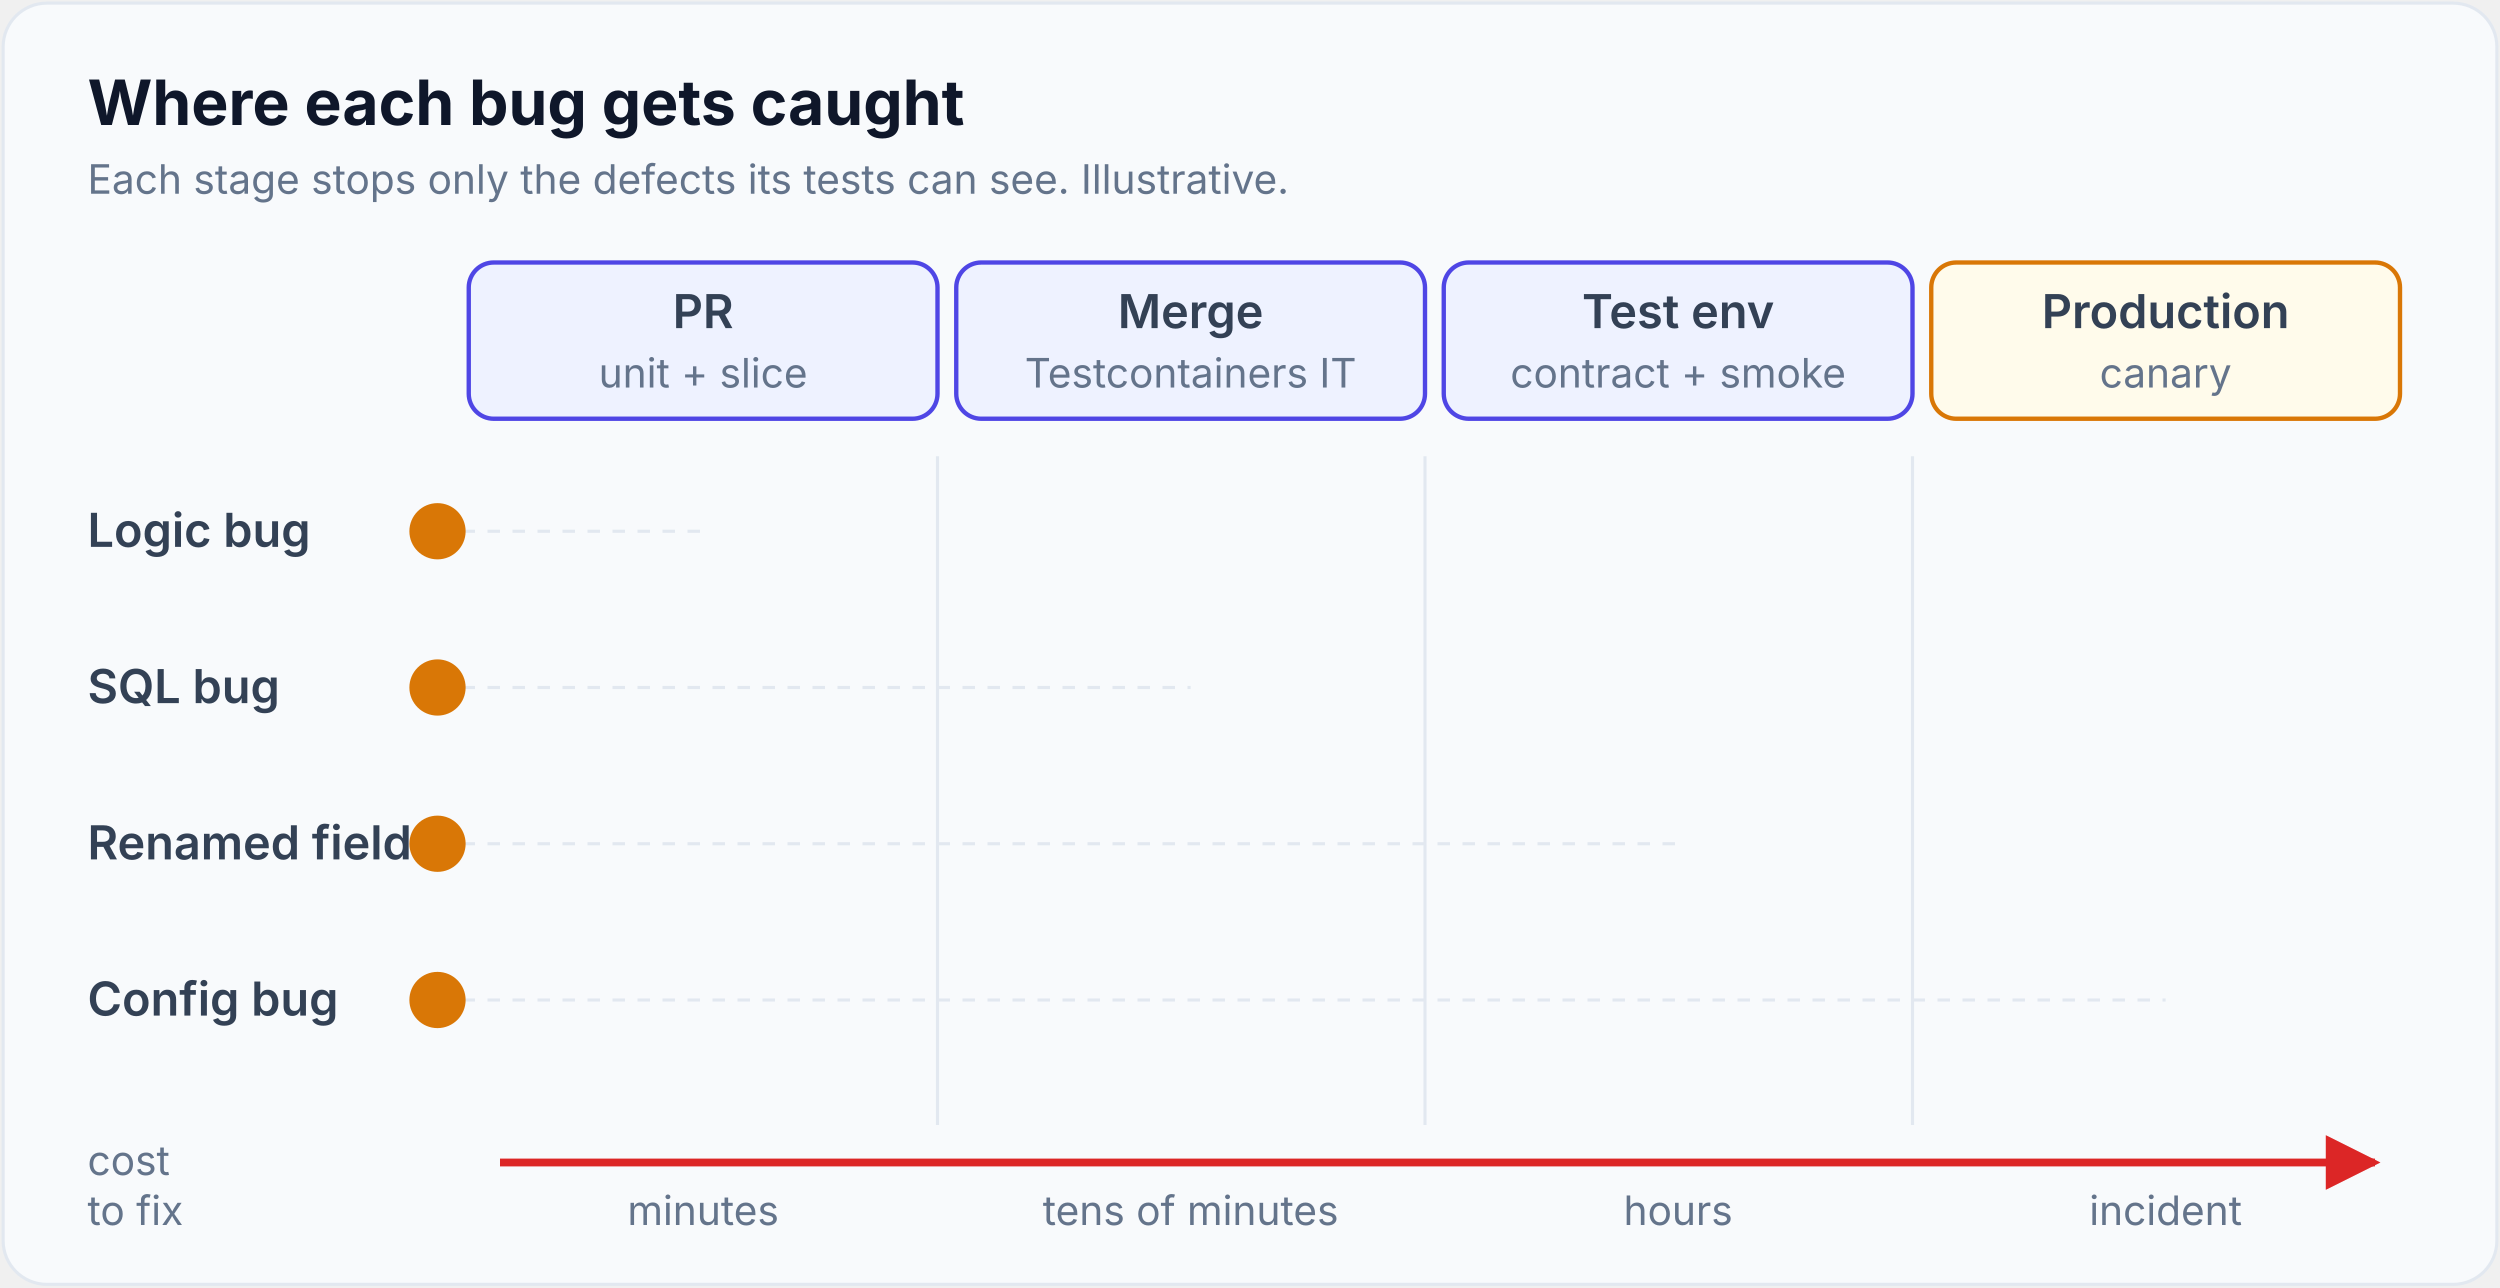
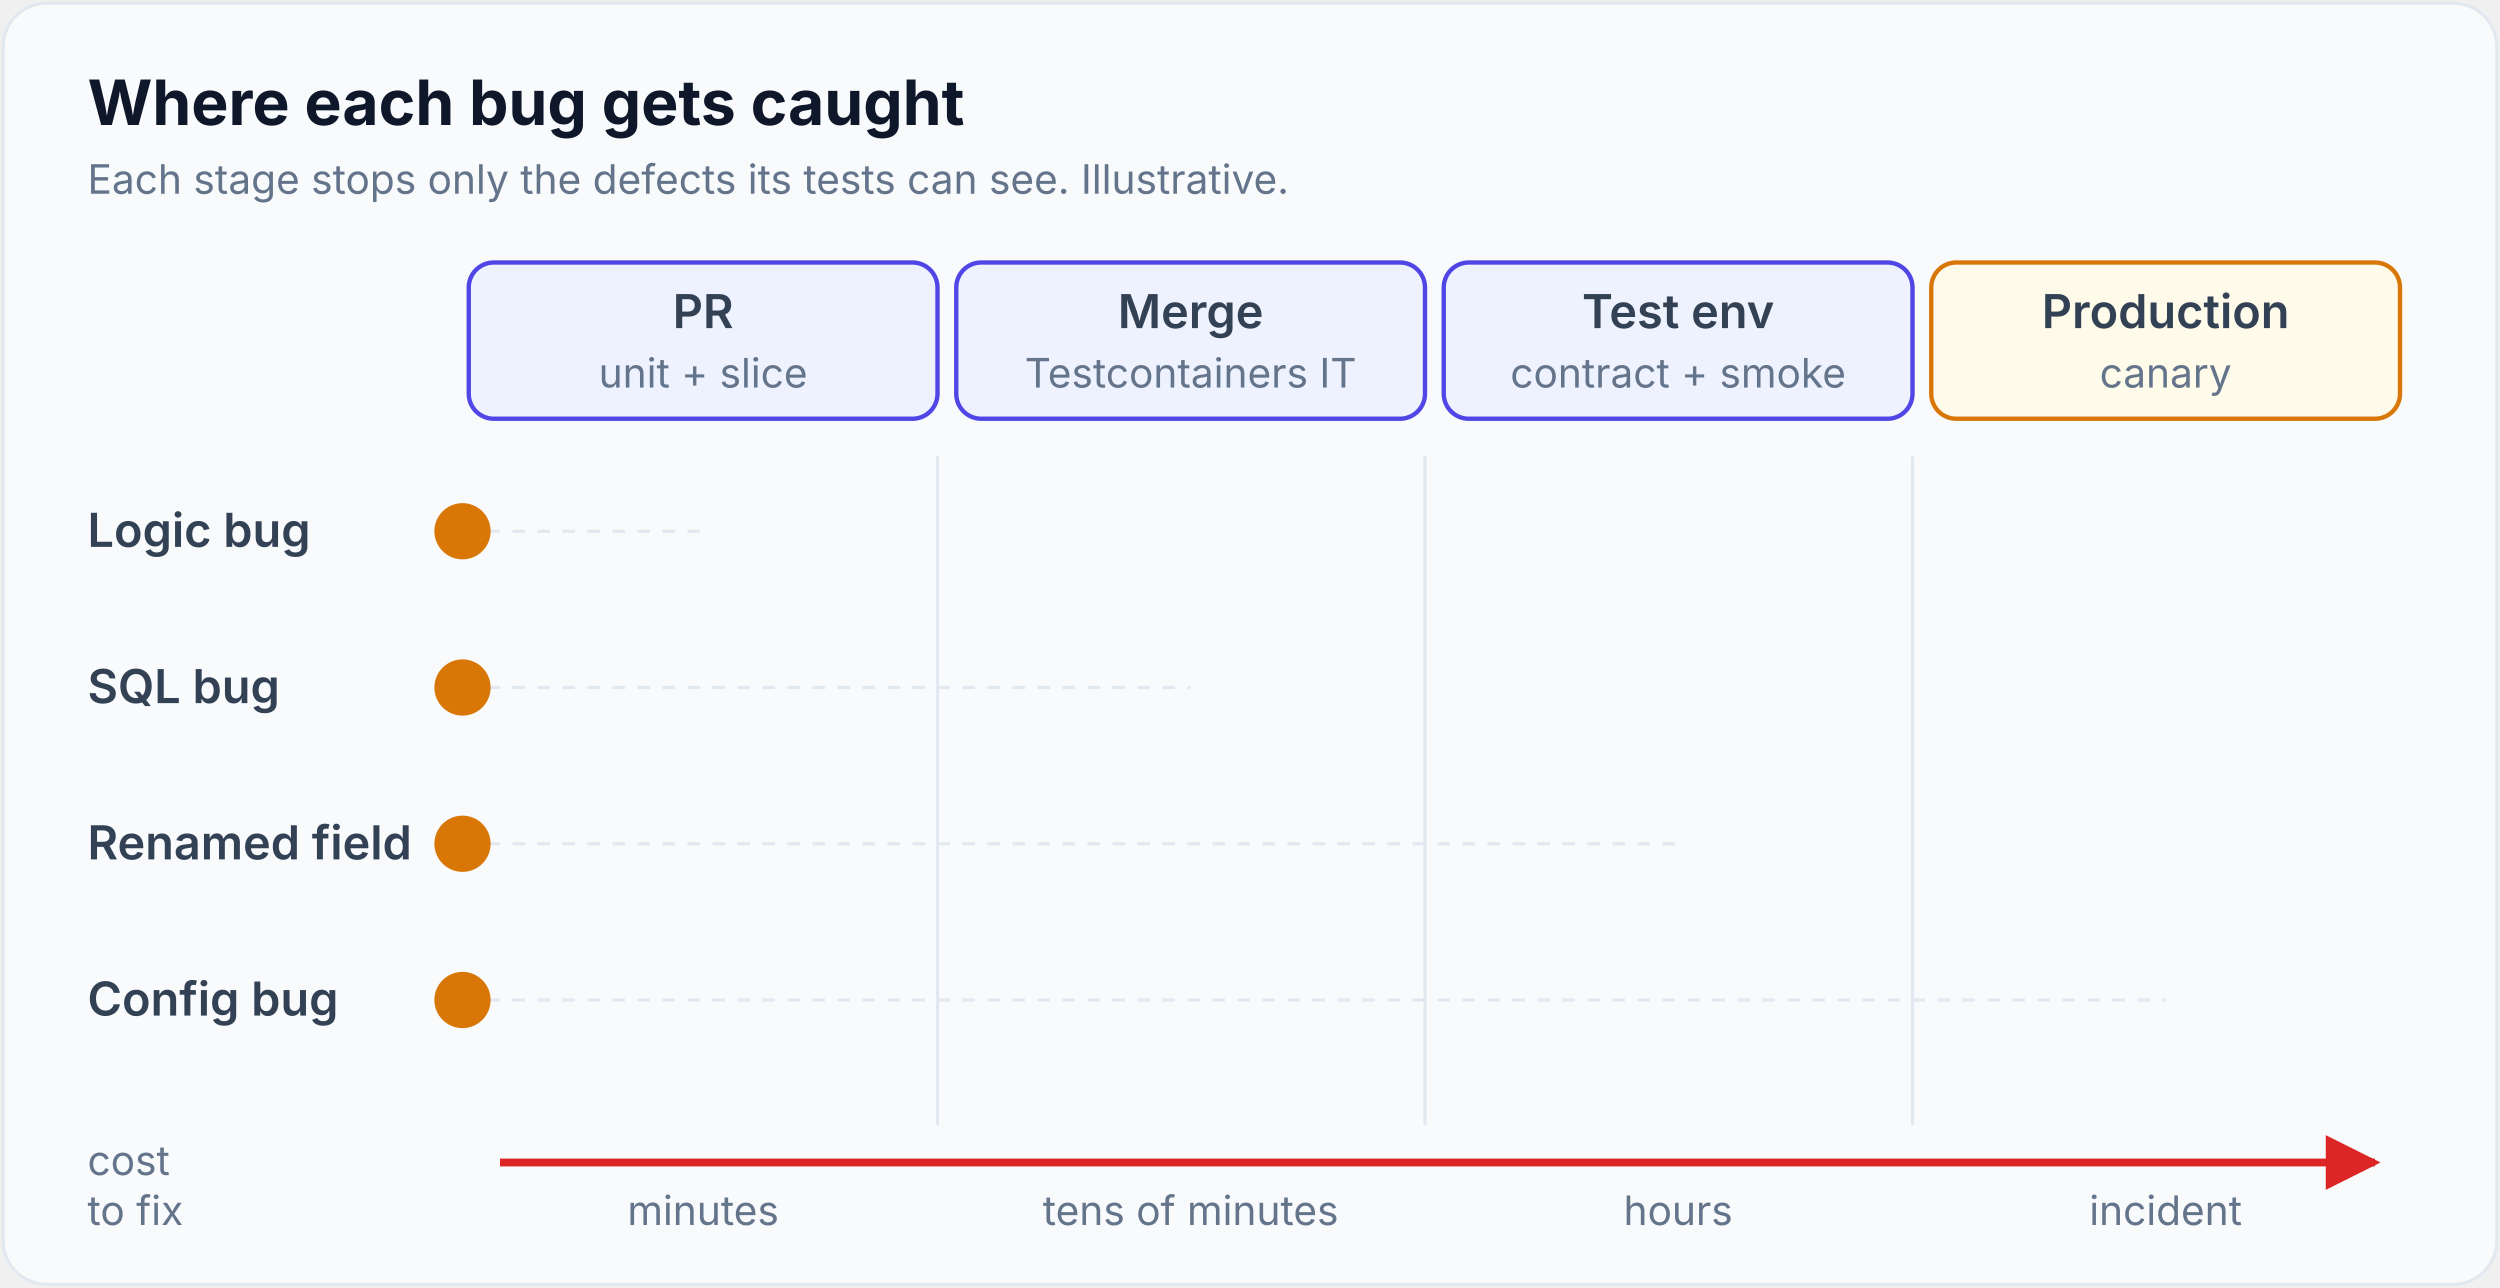
<svg xmlns="http://www.w3.org/2000/svg" viewBox="0 0 800 412" role="img" aria-labelledby="t d" font-family="Figtree, system-ui, -apple-system, 'Segoe UI', sans-serif">
  <style>
    .card{fill:#f8fafc;stroke:#e2e8f0}
    .h{fill:#0f172a;font-size:20px;font-weight:700}
    .h2{fill:#0f172a;font-size:16px;font-weight:700}
    .lbl{fill:#334155;font-size:15px;font-weight:600}
    .tx{fill:#334155;font-size:14px}
    .sm{fill:#334155;font-size:13px}
    .sub{fill:#64748b;font-size:13px}
    .mono{fill:#0f172a;font-size:13px;font-family:ui-monospace,SFMono-Regular,Menlo,Consolas,monospace}
    .box{fill:#ffffff;stroke:#cbd5e1}
    .bm{fill:#f1f5f9;stroke:#cbd5e1}
    .grid{stroke:#e2e8f0;stroke-width:1}
    .pri{fill:#4f46e5}.tea{fill:#0ea5a4}.okf{fill:#16a34a}.badf{fill:#dc2626}.wrnf{fill:#d97706}.mutf{fill:#94a3b8}
    .on{fill:#ffffff;font-size:14px;font-weight:700}
    .on13{fill:#ffffff;font-size:13px;font-weight:700}
    .prit{fill:#4f46e5;font-weight:700}.teat{fill:#0f766e;font-weight:700}.okt{fill:#16a34a;font-weight:700}
    .badt{fill:#dc2626;font-weight:700}.wrnt{fill:#b45309;font-weight:700}
    .ln{stroke:#64748b;stroke-width:2;fill:none}
    .lnp{stroke:#4f46e5;stroke-width:2.5;fill:none}.lnt{stroke:#0ea5a4;stroke-width:2.5;fill:none}
    .lno{stroke:#16a34a;stroke-width:2.5;fill:none}.lnb{stroke:#dc2626;stroke-width:2.5;fill:none}
    .lnw{stroke:#d97706;stroke-width:2.5;fill:none}
    .dash{stroke-dasharray:6 5}
    .ah{fill:#64748b}.ahp{fill:#4f46e5}.aht{fill:#0ea5a4}.aho{fill:#16a34a}.ahb{fill:#dc2626}.ahw{fill:#d97706}
    .bp{fill:#eef2ff;stroke:#4f46e5}.bt{fill:#f0fdfa;stroke:#0ea5a4}.bo{fill:#f0fdf4;stroke:#16a34a}
    .bb{fill:#fef2f2;stroke:#dc2626}.bw{fill:#fffbeb;stroke:#d97706}
    @media (prefers-color-scheme: dark){
      .card{fill:#1f2430;stroke:#334155}
      .h,.h2{fill:#f1f5f9}.lbl,.tx,.sm{fill:#e2e8f0}.sub{fill:#94a3b8}.mono{fill:#e2e8f0}
      .box{fill:#111827;stroke:#475569}.bm{fill:#1e293b;stroke:#475569}.grid{stroke:#334155}
      .pri{fill:#818cf8}.tea{fill:#2dd4bf}.okf{fill:#4ade80}.badf{fill:#f87171}.wrnf{fill:#fbbf24}.mutf{fill:#64748b}
      .on,.on13{fill:#0f172a}
      .prit{fill:#818cf8}.teat{fill:#5eead4}.okt{fill:#4ade80}.badt{fill:#f87171}.wrnt{fill:#fbbf24}
      .ln{stroke:#94a3b8}.lnp{stroke:#818cf8}.lnt{stroke:#2dd4bf}.lno{stroke:#4ade80}.lnb{stroke:#f87171}.lnw{stroke:#fbbf24}
      .ah{fill:#94a3b8}.ahp{fill:#818cf8}.aht{fill:#2dd4bf}.aho{fill:#4ade80}.ahb{fill:#f87171}.ahw{fill:#fbbf24}
      .bp{fill:#1e1b4b;stroke:#818cf8}.bt{fill:#042f2e;stroke:#2dd4bf}.bo{fill:#052e16;stroke:#4ade80}
      .bb{fill:#450a0a;stroke:#f87171}.bw{fill:#451a03;stroke:#fbbf24}
    }

    .k{opacity:0;animation:14s infinite linear}
    .mv{animation:14s infinite ease-in-out}
-     @keyframes mv0{0%,3%{transform:translateX(0)}15%,100%{transform:translateX(85px)}}.mv0{animation-name:mv0}
+     @keyframes mv0{0%,3%{transform:translateX(0)}15%,100%{transform:translateX(77px)}}.mv0{animation-name:mv0}
    @keyframes c0{0%,14.99%{opacity:0}15%,100%{opacity:1}}.c0{animation-name:c0}
-     @keyframes mv1{0%,25%{transform:translateX(0)}37%,100%{transform:translateX(241px)}}.mv1{animation-name:mv1}
+     @keyframes mv1{0%,25%{transform:translateX(0)}37%,100%{transform:translateX(233px)}}.mv1{animation-name:mv1}
    @keyframes c1{0%,36.99%{opacity:0}37%,100%{opacity:1}}.c1{animation-name:c1}
-     @keyframes mv2{0%,47%{transform:translateX(0)}59%,100%{transform:translateX(397px)}}.mv2{animation-name:mv2}
+     @keyframes mv2{0%,47%{transform:translateX(0)}59%,100%{transform:translateX(389px)}}.mv2{animation-name:mv2}
    @keyframes c2{0%,58.99%{opacity:0}59%,100%{opacity:1}}.c2{animation-name:c2}
-     @keyframes mv3{0%,69%{transform:translateX(0)}81%,100%{transform:translateX(553px)}}.mv3{animation-name:mv3}
+     @keyframes mv3{0%,69%{transform:translateX(0)}81%,100%{transform:translateX(545px)}}.mv3{animation-name:mv3}
    @keyframes c3{0%,80.99%{opacity:0}81%,100%{opacity:1}}.c3{animation-name:c3}
-     @media (prefers-reduced-motion: reduce){.k,.mv{animation:none}.k{opacity:1}.mv0{transform:translateX(85px)}.mv1{transform:translateX(241px)}.mv2{transform:translateX(397px)}.mv3{transform:translateX(553px)}}
+     @media (prefers-reduced-motion: reduce){.k,.mv{animation:none}.k{opacity:1}.mv0{transform:translateX(77px)}.mv1{transform:translateX(233px)}.mv2{transform:translateX(389px)}.mv3{transform:translateX(545px)}}
  </style>
  <defs>
    <marker id="ar" viewBox="0 0 10 10" refX="9" refY="5" markerWidth="7" markerHeight="7" orient="auto-start-reverse">
      <path class="ah" d="M0,0L10,5L0,10z" />
    </marker>
    <marker id="arp" viewBox="0 0 10 10" refX="9" refY="5" markerWidth="7" markerHeight="7" orient="auto-start-reverse">
      <path class="ahp" d="M0,0L10,5L0,10z" />
    </marker>
    <marker id="art" viewBox="0 0 10 10" refX="9" refY="5" markerWidth="7" markerHeight="7" orient="auto-start-reverse">
      <path class="aht" d="M0,0L10,5L0,10z" />
    </marker>
    <marker id="aro" viewBox="0 0 10 10" refX="9" refY="5" markerWidth="7" markerHeight="7" orient="auto-start-reverse">
      <path class="aho" d="M0,0L10,5L0,10z" />
    </marker>
    <marker id="arb" viewBox="0 0 10 10" refX="9" refY="5" markerWidth="7" markerHeight="7" orient="auto-start-reverse">
      <path class="ahb" d="M0,0L10,5L0,10z" />
    </marker>
    <marker id="arw" viewBox="0 0 10 10" refX="9" refY="5" markerWidth="7" markerHeight="7" orient="auto-start-reverse">
      <path class="ahw" d="M0,0L10,5L0,10z" />
    </marker>
  </defs>
  <rect class="card" x="1" y="1" width="798" height="410" rx="14" />
  <text class="h" x="28" y="40">Where each bug gets caught</text>
  <text class="sub" x="28" y="62">Each stage stops only the defects its tests can see. Illustrative.</text>
  <rect class="bp" x="150" y="84" width="150" height="50" rx="8" stroke-width="1.4" />
  <text class="lbl" x="225" y="105" text-anchor="middle">PR</text>
  <text class="sub" x="225" y="124" text-anchor="middle">unit + slice</text>
  <line class="grid" x1="300" y1="146" x2="300" y2="360" />
  <rect class="bp" x="306" y="84" width="150" height="50" rx="8" stroke-width="1.4" />
  <text class="lbl" x="381" y="105" text-anchor="middle">Merge</text>
  <text class="sub" x="381" y="124" text-anchor="middle">Testcontainers IT</text>
  <line class="grid" x1="456" y1="146" x2="456" y2="360" />
  <rect class="bp" x="462" y="84" width="150" height="50" rx="8" stroke-width="1.4" />
  <text class="lbl" x="537" y="105" text-anchor="middle">Test env</text>
  <text class="sub" x="537" y="124" text-anchor="middle">contract + smoke</text>
  <line class="grid" x1="612" y1="146" x2="612" y2="360" />
  <rect class="bw" x="618" y="84" width="150" height="50" rx="8" stroke-width="1.4" />
  <text class="lbl" x="693" y="105" text-anchor="middle">Production</text>
  <text class="sub" x="693" y="124" text-anchor="middle">canary</text>
  <text class="lbl" x="28" y="175">Logic bug</text>
-   <line class="grid" x1="140" y1="170" x2="225" y2="170" stroke-dasharray="4 4" />
+   <line class="grid" x1="148" y1="170" x2="225" y2="170" stroke-dasharray="4 4" />
  <g class="mv mv0">
-     <circle class="wrnf" cx="140" cy="170" r="9" />
+     <circle class="wrnf" cx="148" cy="170" r="9" />
  </g>
  <g class="k c0">
    <circle class="badf" cx="225" cy="170" r="11" />
    <text class="on13" x="225" y="174" text-anchor="middle">✕</text>
    <text class="badt" x="225" y="197" text-anchor="middle" style="font-size:12px">caught: unit test</text>
  </g>
  <text class="lbl" x="28" y="225">SQL bug</text>
-   <line class="grid" x1="140" y1="220" x2="381" y2="220" stroke-dasharray="4 4" />
+   <line class="grid" x1="148" y1="220" x2="381" y2="220" stroke-dasharray="4 4" />
  <g class="mv mv1">
-     <circle class="wrnf" cx="140" cy="220" r="9" />
+     <circle class="wrnf" cx="148" cy="220" r="9" />
  </g>
  <g class="k c1">
    <circle class="badf" cx="381" cy="220" r="11" />
    <text class="on13" x="381" y="224" text-anchor="middle">✕</text>
    <text class="badt" x="381" y="247" text-anchor="middle" style="font-size:12px">caught: Postgres IT</text>
  </g>
  <text class="lbl" x="28" y="275">Renamed field</text>
-   <line class="grid" x1="140" y1="270" x2="537" y2="270" stroke-dasharray="4 4" />
+   <line class="grid" x1="148" y1="270" x2="537" y2="270" stroke-dasharray="4 4" />
  <g class="mv mv2">
-     <circle class="wrnf" cx="140" cy="270" r="9" />
+     <circle class="wrnf" cx="148" cy="270" r="9" />
  </g>
  <g class="k c2">
    <circle class="badf" cx="537" cy="270" r="11" />
    <text class="on13" x="537" y="274" text-anchor="middle">✕</text>
    <text class="badt" x="537" y="297" text-anchor="middle" style="font-size:12px">caught: can-i-deploy</text>
  </g>
  <text class="lbl" x="28" y="325">Config bug</text>
-   <line class="grid" x1="140" y1="320" x2="693" y2="320" stroke-dasharray="4 4" />
+   <line class="grid" x1="148" y1="320" x2="693" y2="320" stroke-dasharray="4 4" />
  <g class="mv mv3">
-     <circle class="wrnf" cx="140" cy="320" r="9" />
+     <circle class="wrnf" cx="148" cy="320" r="9" />
  </g>
  <g class="k c3">
    <circle class="badf" cx="693" cy="320" r="11" />
    <text class="on13" x="693" y="324" text-anchor="middle">✕</text>
    <text class="badt" x="693" y="347" text-anchor="middle" style="font-size:12px">caught: canary rollback</text>
  </g>
  <path class="lnb" d="M 160 372 L 760 372" marker-end="url(#arb)" />
  <text class="sub" x="225" y="392" text-anchor="middle">minutes</text>
  <text class="sub" x="381" y="392" text-anchor="middle">tens of minutes</text>
  <text class="sub" x="537" y="392" text-anchor="middle">hours</text>
  <text class="sub" x="693" y="392" text-anchor="middle">incident</text>
  <text class="sub" x="28" y="376">cost</text>
  <text class="sub" x="28" y="392">to fix</text>
</svg>
